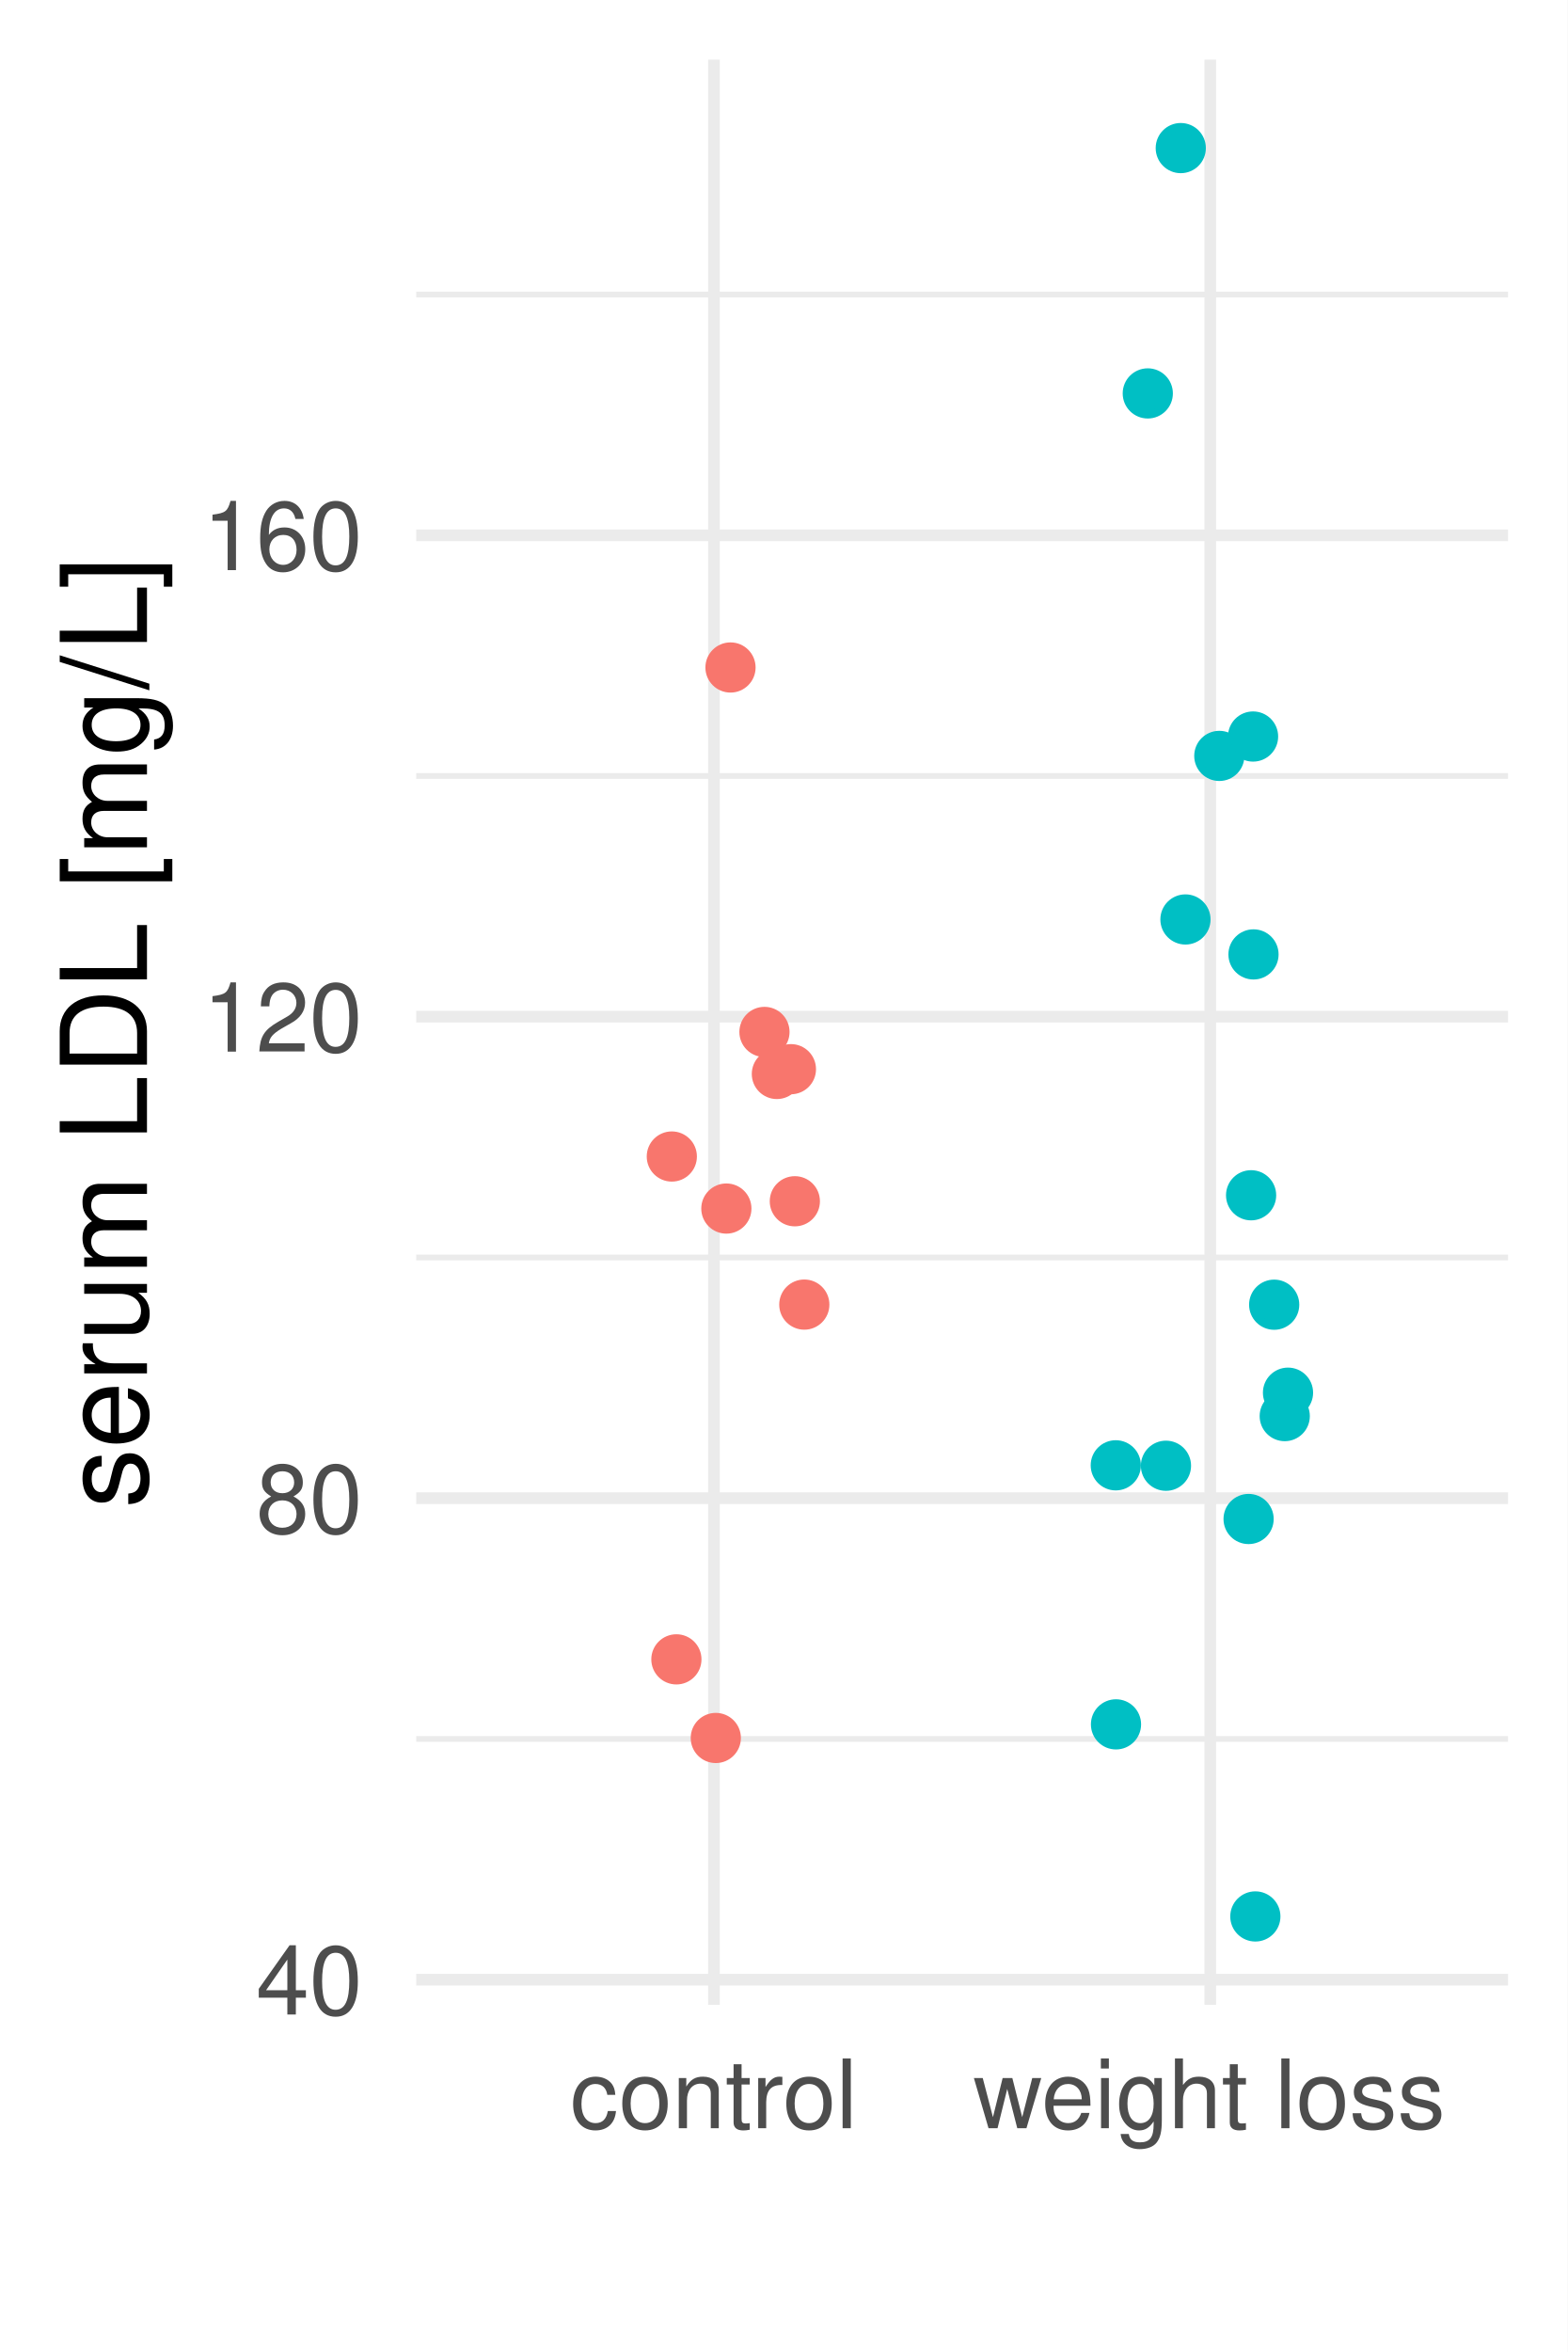
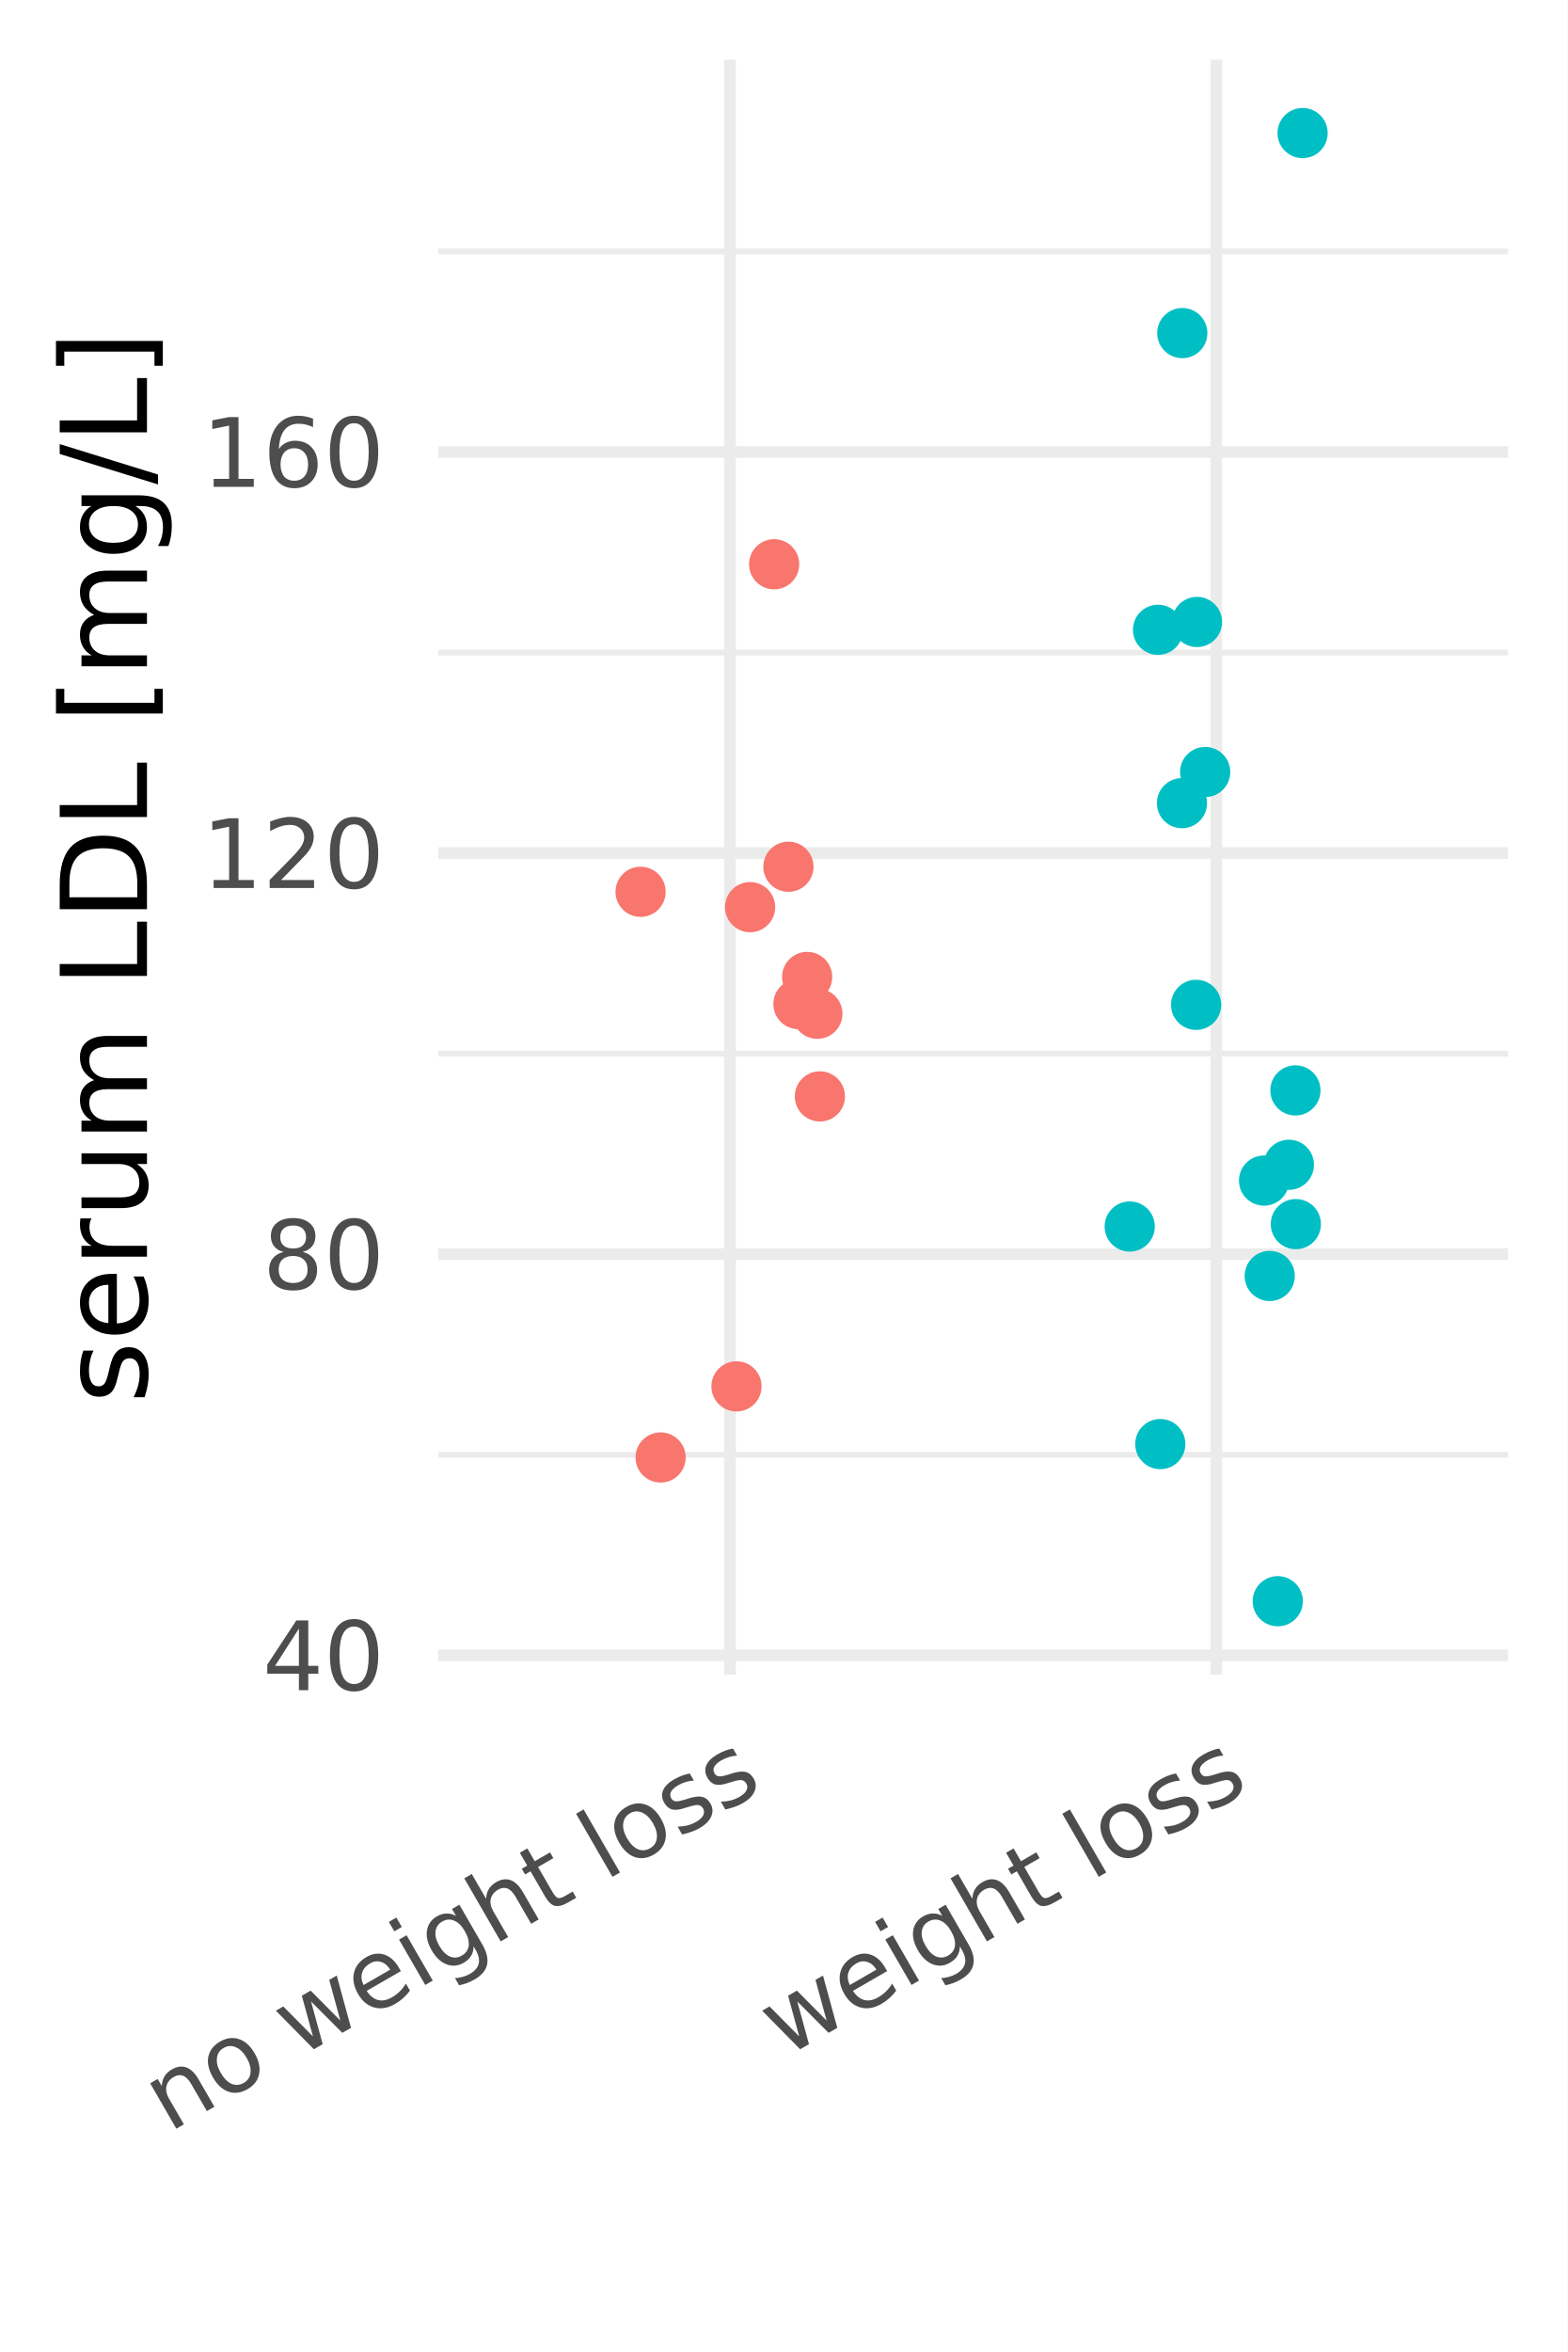
<svg xmlns="http://www.w3.org/2000/svg" viewBox="0 0 144.00 216.00">
  <defs>
    <style type="text/css">
    line, polyline, polygon, path, rect, circle {
      fill: none;
      stroke: #000000;
      stroke-linecap: round;
      stroke-linejoin: round;
      stroke-miterlimit: 10.00;
    }
  </style>
  </defs>
  <rect width="100%" height="100%" style="stroke: none; fill: #FFFFFF;" />
  <defs>
-     <clipPath id="cpMzguMjN8MTM4LjUyfDE4NC4xMXw1LjQ4">
-       <rect x="38.23" y="5.48" width="100.29" height="178.64" />
+     <clipPath id="cpNDAuMjV8MTM4LjUyfDE1My43OXw1LjQ4">
+       <rect x="40.25" y="5.48" width="98.27" height="148.31" />
    </clipPath>
  </defs>
-   <polyline points="38.23,159.70 138.52,159.70 " style="stroke-width: 0.53; stroke: #EBEBEB; stroke-linecap: butt;" clip-path="url(#cpMzguMjN8MTM4LjUyfDE4NC4xMXw1LjQ4)" />
-   <polyline points="38.23,115.48 138.52,115.48 " style="stroke-width: 0.53; stroke: #EBEBEB; stroke-linecap: butt;" clip-path="url(#cpMzguMjN8MTM4LjUyfDE4NC4xMXw1LjQ4)" />
-   <polyline points="38.23,71.26 138.52,71.26 " style="stroke-width: 0.53; stroke: #EBEBEB; stroke-linecap: butt;" clip-path="url(#cpMzguMjN8MTM4LjUyfDE4NC4xMXw1LjQ4)" />
-   <polyline points="38.23,27.05 138.52,27.05 " style="stroke-width: 0.53; stroke: #EBEBEB; stroke-linecap: butt;" clip-path="url(#cpMzguMjN8MTM4LjUyfDE4NC4xMXw1LjQ4)" />
-   <polyline points="38.23,181.81 138.52,181.81 " style="stroke-width: 1.07; stroke: #EBEBEB; stroke-linecap: butt;" clip-path="url(#cpMzguMjN8MTM4LjUyfDE4NC4xMXw1LjQ4)" />
-   <polyline points="38.23,137.59 138.52,137.59 " style="stroke-width: 1.07; stroke: #EBEBEB; stroke-linecap: butt;" clip-path="url(#cpMzguMjN8MTM4LjUyfDE4NC4xMXw1LjQ4)" />
-   <polyline points="38.23,93.37 138.52,93.37 " style="stroke-width: 1.07; stroke: #EBEBEB; stroke-linecap: butt;" clip-path="url(#cpMzguMjN8MTM4LjUyfDE4NC4xMXw1LjQ4)" />
-   <polyline points="38.23,49.16 138.52,49.16 " style="stroke-width: 1.07; stroke: #EBEBEB; stroke-linecap: butt;" clip-path="url(#cpMzguMjN8MTM4LjUyfDE4NC4xMXw1LjQ4)" />
-   <polyline points="65.58,184.11 65.58,5.48 " style="stroke-width: 1.07; stroke: #EBEBEB; stroke-linecap: butt;" clip-path="url(#cpMzguMjN8MTM4LjUyfDE4NC4xMXw1LjQ4)" />
-   <polyline points="111.17,184.11 111.17,5.48 " style="stroke-width: 1.07; stroke: #EBEBEB; stroke-linecap: butt;" clip-path="url(#cpMzguMjN8MTM4LjUyfDE4NC4xMXw1LjQ4)" />
-   <circle cx="107.10" cy="134.61" r="1.95" style="stroke-width: 0.71; stroke: #00BFC4; fill: #00BFC4;" clip-path="url(#cpMzguMjN8MTM4LjUyfDE4NC4xMXw1LjQ4)" />
-   <circle cx="115.14" cy="87.65" r="1.95" style="stroke-width: 0.71; stroke: #00BFC4; fill: #00BFC4;" clip-path="url(#cpMzguMjN8MTM4LjUyfDE4NC4xMXw1LjQ4)" />
-   <circle cx="115.31" cy="176.00" r="1.95" style="stroke-width: 0.71; stroke: #00BFC4; fill: #00BFC4;" clip-path="url(#cpMzguMjN8MTM4LjUyfDE4NC4xMXw1LjQ4)" />
-   <circle cx="108.46" cy="13.60" r="1.95" style="stroke-width: 0.71; stroke: #00BFC4; fill: #00BFC4;" clip-path="url(#cpMzguMjN8MTM4LjUyfDE4NC4xMXw1LjQ4)" />
-   <circle cx="118.01" cy="130.05" r="1.95" style="stroke-width: 0.71; stroke: #00BFC4; fill: #00BFC4;" clip-path="url(#cpMzguMjN8MTM4LjUyfDE4NC4xMXw1LjQ4)" />
-   <circle cx="114.92" cy="109.77" r="1.95" style="stroke-width: 0.71; stroke: #00BFC4; fill: #00BFC4;" clip-path="url(#cpMzguMjN8MTM4LjUyfDE4NC4xMXw1LjQ4)" />
-   <circle cx="115.10" cy="67.64" r="1.95" style="stroke-width: 0.71; stroke: #00BFC4; fill: #00BFC4;" clip-path="url(#cpMzguMjN8MTM4LjUyfDE4NC4xMXw1LjQ4)" />
-   <circle cx="108.89" cy="84.44" r="1.95" style="stroke-width: 0.71; stroke: #00BFC4; fill: #00BFC4;" clip-path="url(#cpMzguMjN8MTM4LjUyfDE4NC4xMXw1LjQ4)" />
-   <circle cx="112.00" cy="69.42" r="1.95" style="stroke-width: 0.71; stroke: #00BFC4; fill: #00BFC4;" clip-path="url(#cpMzguMjN8MTM4LjUyfDE4NC4xMXw1LjQ4)" />
-   <circle cx="118.31" cy="127.90" r="1.95" style="stroke-width: 0.71; stroke: #00BFC4; fill: #00BFC4;" clip-path="url(#cpMzguMjN8MTM4LjUyfDE4NC4xMXw1LjQ4)" />
-   <circle cx="105.43" cy="36.13" r="1.95" style="stroke-width: 0.71; stroke: #00BFC4; fill: #00BFC4;" clip-path="url(#cpMzguMjN8MTM4LjUyfDE4NC4xMXw1LjQ4)" />
-   <circle cx="102.51" cy="158.36" r="1.95" style="stroke-width: 0.71; stroke: #00BFC4; fill: #00BFC4;" clip-path="url(#cpMzguMjN8MTM4LjUyfDE4NC4xMXw1LjQ4)" />
-   <circle cx="102.49" cy="134.57" r="1.95" style="stroke-width: 0.71; stroke: #00BFC4; fill: #00BFC4;" clip-path="url(#cpMzguMjN8MTM4LjUyfDE4NC4xMXw1LjQ4)" />
-   <circle cx="114.69" cy="139.50" r="1.95" style="stroke-width: 0.71; stroke: #00BFC4; fill: #00BFC4;" clip-path="url(#cpMzguMjN8MTM4LjUyfDE4NC4xMXw1LjQ4)" />
-   <circle cx="117.04" cy="119.82" r="1.95" style="stroke-width: 0.71; stroke: #00BFC4; fill: #00BFC4;" clip-path="url(#cpMzguMjN8MTM4LjUyfDE4NC4xMXw1LjQ4)" />
-   <circle cx="61.71" cy="106.21" r="1.95" style="stroke-width: 0.71; stroke: #F8766D; fill: #F8766D;" clip-path="url(#cpMzguMjN8MTM4LjUyfDE4NC4xMXw1LjQ4)" />
-   <circle cx="66.72" cy="110.99" r="1.95" style="stroke-width: 0.71; stroke: #F8766D; fill: #F8766D;" clip-path="url(#cpMzguMjN8MTM4LjUyfDE4NC4xMXw1LjQ4)" />
-   <circle cx="65.75" cy="159.61" r="1.95" style="stroke-width: 0.71; stroke: #F8766D; fill: #F8766D;" clip-path="url(#cpMzguMjN8MTM4LjUyfDE4NC4xMXw1LjQ4)" />
-   <circle cx="73.88" cy="119.81" r="1.95" style="stroke-width: 0.71; stroke: #F8766D; fill: #F8766D;" clip-path="url(#cpMzguMjN8MTM4LjUyfDE4NC4xMXw1LjQ4)" />
-   <circle cx="70.22" cy="94.77" r="1.95" style="stroke-width: 0.71; stroke: #F8766D; fill: #F8766D;" clip-path="url(#cpMzguMjN8MTM4LjUyfDE4NC4xMXw1LjQ4)" />
-   <circle cx="67.10" cy="61.30" r="1.95" style="stroke-width: 0.71; stroke: #F8766D; fill: #F8766D;" clip-path="url(#cpMzguMjN8MTM4LjUyfDE4NC4xMXw1LjQ4)" />
-   <circle cx="62.13" cy="152.39" r="1.95" style="stroke-width: 0.71; stroke: #F8766D; fill: #F8766D;" clip-path="url(#cpMzguMjN8MTM4LjUyfDE4NC4xMXw1LjQ4)" />
-   <circle cx="73.01" cy="110.32" r="1.95" style="stroke-width: 0.71; stroke: #F8766D; fill: #F8766D;" clip-path="url(#cpMzguMjN8MTM4LjUyfDE4NC4xMXw1LjQ4)" />
-   <circle cx="71.36" cy="98.63" r="1.95" style="stroke-width: 0.71; stroke: #F8766D; fill: #F8766D;" clip-path="url(#cpMzguMjN8MTM4LjUyfDE4NC4xMXw1LjQ4)" />
-   <circle cx="72.65" cy="98.19" r="1.95" style="stroke-width: 0.71; stroke: #F8766D; fill: #F8766D;" clip-path="url(#cpMzguMjN8MTM4LjUyfDE4NC4xMXw1LjQ4)" />
+   <polyline points="40.25,133.60 138.52,133.60 " style="stroke-width: 0.53; stroke: #EBEBEB; stroke-linecap: butt;" clip-path="url(#cpNDAuMjV8MTM4LjUyfDE1My43OXw1LjQ4)" />
+   <polyline points="40.25,96.76 138.52,96.76 " style="stroke-width: 0.53; stroke: #EBEBEB; stroke-linecap: butt;" clip-path="url(#cpNDAuMjV8MTM4LjUyfDE1My43OXw1LjQ4)" />
+   <polyline points="40.25,59.93 138.52,59.93 " style="stroke-width: 0.53; stroke: #EBEBEB; stroke-linecap: butt;" clip-path="url(#cpNDAuMjV8MTM4LjUyfDE1My43OXw1LjQ4)" />
+   <polyline points="40.25,23.09 138.52,23.09 " style="stroke-width: 0.53; stroke: #EBEBEB; stroke-linecap: butt;" clip-path="url(#cpNDAuMjV8MTM4LjUyfDE1My43OXw1LjQ4)" />
+   <polyline points="40.25,152.02 138.52,152.02 " style="stroke-width: 1.07; stroke: #EBEBEB; stroke-linecap: butt;" clip-path="url(#cpNDAuMjV8MTM4LjUyfDE1My43OXw1LjQ4)" />
+   <polyline points="40.25,115.18 138.52,115.18 " style="stroke-width: 1.07; stroke: #EBEBEB; stroke-linecap: butt;" clip-path="url(#cpNDAuMjV8MTM4LjUyfDE1My43OXw1LjQ4)" />
+   <polyline points="40.25,78.34 138.52,78.34 " style="stroke-width: 1.07; stroke: #EBEBEB; stroke-linecap: butt;" clip-path="url(#cpNDAuMjV8MTM4LjUyfDE1My43OXw1LjQ4)" />
+   <polyline points="40.25,41.51 138.52,41.51 " style="stroke-width: 1.07; stroke: #EBEBEB; stroke-linecap: butt;" clip-path="url(#cpNDAuMjV8MTM4LjUyfDE1My43OXw1LjQ4)" />
+   <polyline points="67.05,153.79 67.05,5.48 " style="stroke-width: 1.07; stroke: #EBEBEB; stroke-linecap: butt;" clip-path="url(#cpNDAuMjV8MTM4LjUyfDE1My43OXw1LjQ4)" />
+   <polyline points="111.72,153.79 111.72,5.48 " style="stroke-width: 1.07; stroke: #EBEBEB; stroke-linecap: butt;" clip-path="url(#cpNDAuMjV8MTM4LjUyfDE1My43OXw1LjQ4)" />
+   <circle cx="119.03" cy="112.42" r="1.95" style="stroke-width: 0.71; stroke: #00BFC4; fill: #00BFC4;" clip-path="url(#cpNDAuMjV8MTM4LjUyfDE1My43OXw1LjQ4)" />
+   <circle cx="108.57" cy="73.76" r="1.95" style="stroke-width: 0.71; stroke: #00BFC4; fill: #00BFC4;" clip-path="url(#cpNDAuMjV8MTM4LjUyfDE1My43OXw1LjQ4)" />
+   <circle cx="117.37" cy="147.05" r="1.95" style="stroke-width: 0.71; stroke: #00BFC4; fill: #00BFC4;" clip-path="url(#cpNDAuMjV8MTM4LjUyfDE1My43OXw1LjQ4)" />
+   <circle cx="119.65" cy="12.22" r="1.95" style="stroke-width: 0.71; stroke: #00BFC4; fill: #00BFC4;" clip-path="url(#cpNDAuMjV8MTM4LjUyfDE1My43OXw1LjQ4)" />
+   <circle cx="116.11" cy="108.42" r="1.95" style="stroke-width: 0.71; stroke: #00BFC4; fill: #00BFC4;" clip-path="url(#cpNDAuMjV8MTM4LjUyfDE1My43OXw1LjQ4)" />
+   <circle cx="109.87" cy="92.28" r="1.95" style="stroke-width: 0.71; stroke: #00BFC4; fill: #00BFC4;" clip-path="url(#cpNDAuMjV8MTM4LjUyfDE1My43OXw1LjQ4)" />
+   <circle cx="109.95" cy="57.12" r="1.95" style="stroke-width: 0.71; stroke: #00BFC4; fill: #00BFC4;" clip-path="url(#cpNDAuMjV8MTM4LjUyfDE1My43OXw1LjQ4)" />
+   <circle cx="110.70" cy="70.90" r="1.95" style="stroke-width: 0.71; stroke: #00BFC4; fill: #00BFC4;" clip-path="url(#cpNDAuMjV8MTM4LjUyfDE1My43OXw1LjQ4)" />
+   <circle cx="106.37" cy="57.84" r="1.95" style="stroke-width: 0.71; stroke: #00BFC4; fill: #00BFC4;" clip-path="url(#cpNDAuMjV8MTM4LjUyfDE1My43OXw1LjQ4)" />
+   <circle cx="118.39" cy="106.97" r="1.95" style="stroke-width: 0.71; stroke: #00BFC4; fill: #00BFC4;" clip-path="url(#cpNDAuMjV8MTM4LjUyfDE1My43OXw1LjQ4)" />
+   <circle cx="108.60" cy="30.59" r="1.95" style="stroke-width: 0.71; stroke: #00BFC4; fill: #00BFC4;" clip-path="url(#cpNDAuMjV8MTM4LjUyfDE1My43OXw1LjQ4)" />
+   <circle cx="106.58" cy="132.62" r="1.95" style="stroke-width: 0.71; stroke: #00BFC4; fill: #00BFC4;" clip-path="url(#cpNDAuMjV8MTM4LjUyfDE1My43OXw1LjQ4)" />
+   <circle cx="103.77" cy="112.64" r="1.95" style="stroke-width: 0.71; stroke: #00BFC4; fill: #00BFC4;" clip-path="url(#cpNDAuMjV8MTM4LjUyfDE1My43OXw1LjQ4)" />
+   <circle cx="116.63" cy="117.18" r="1.95" style="stroke-width: 0.71; stroke: #00BFC4; fill: #00BFC4;" clip-path="url(#cpNDAuMjV8MTM4LjUyfDE1My43OXw1LjQ4)" />
+   <circle cx="118.99" cy="100.14" r="1.95" style="stroke-width: 0.71; stroke: #00BFC4; fill: #00BFC4;" clip-path="url(#cpNDAuMjV8MTM4LjUyfDE1My43OXw1LjQ4)" />
+   <circle cx="74.14" cy="89.72" r="1.95" style="stroke-width: 0.71; stroke: #F8766D; fill: #F8766D;" clip-path="url(#cpNDAuMjV8MTM4LjUyfDE1My43OXw1LjQ4)" />
+   <circle cx="75.08" cy="93.10" r="1.95" style="stroke-width: 0.71; stroke: #F8766D; fill: #F8766D;" clip-path="url(#cpNDAuMjV8MTM4LjUyfDE1My43OXw1LjQ4)" />
+   <circle cx="60.68" cy="133.85" r="1.95" style="stroke-width: 0.71; stroke: #F8766D; fill: #F8766D;" clip-path="url(#cpNDAuMjV8MTM4LjUyfDE1My43OXw1LjQ4)" />
+   <circle cx="75.31" cy="100.69" r="1.95" style="stroke-width: 0.71; stroke: #F8766D; fill: #F8766D;" clip-path="url(#cpNDAuMjV8MTM4LjUyfDE1My43OXw1LjQ4)" />
+   <circle cx="72.42" cy="79.60" r="1.95" style="stroke-width: 0.71; stroke: #F8766D; fill: #F8766D;" clip-path="url(#cpNDAuMjV8MTM4LjUyfDE1My43OXw1LjQ4)" />
+   <circle cx="71.11" cy="51.82" r="1.95" style="stroke-width: 0.71; stroke: #F8766D; fill: #F8766D;" clip-path="url(#cpNDAuMjV8MTM4LjUyfDE1My43OXw1LjQ4)" />
+   <circle cx="67.65" cy="127.32" r="1.95" style="stroke-width: 0.71; stroke: #F8766D; fill: #F8766D;" clip-path="url(#cpNDAuMjV8MTM4LjUyfDE1My43OXw1LjQ4)" />
+   <circle cx="73.34" cy="92.21" r="1.95" style="stroke-width: 0.71; stroke: #F8766D; fill: #F8766D;" clip-path="url(#cpNDAuMjV8MTM4LjUyfDE1My43OXw1LjQ4)" />
+   <circle cx="68.90" cy="83.31" r="1.95" style="stroke-width: 0.71; stroke: #F8766D; fill: #F8766D;" clip-path="url(#cpNDAuMjV8MTM4LjUyfDE1My43OXw1LjQ4)" />
+   <circle cx="58.84" cy="81.90" r="1.95" style="stroke-width: 0.71; stroke: #F8766D; fill: #F8766D;" clip-path="url(#cpNDAuMjV8MTM4LjUyfDE1My43OXw1LjQ4)" />
  <defs>
    <clipPath id="cpMC4wMHwxNDQuMDB8MjE2LjAwfDAuMDA=">
      <rect x="0.00" y="0.00" width="144.00" height="216.00" />
    </clipPath>
  </defs>
  <g clip-path="url(#cpMC4wMHwxNDQuMDB8MjE2LjAwfDAuMDA=)">
-     <text x="23.52" y="185.01" style="font-size: 8.80px; fill: #4D4D4D; font-family: Nimbus Sans L;" textLength="9.78px" lengthAdjust="spacingAndGlyphs">40</text>
+     <text x="24.13" y="155.22" style="font-size: 8.80px; fill: #4D4D4D; font-family: DejaVu Sans;" textLength="11.20px" lengthAdjust="spacingAndGlyphs">40</text>
  </g>
  <g clip-path="url(#cpMC4wMHwxNDQuMDB8MjE2LjAwfDAuMDA=)">
-     <text x="23.52" y="140.79" style="font-size: 8.80px; fill: #4D4D4D; font-family: Nimbus Sans L;" textLength="9.78px" lengthAdjust="spacingAndGlyphs">80</text>
+     <text x="24.13" y="118.39" style="font-size: 8.80px; fill: #4D4D4D; font-family: DejaVu Sans;" textLength="11.20px" lengthAdjust="spacingAndGlyphs">80</text>
  </g>
  <g clip-path="url(#cpMC4wMHwxNDQuMDB8MjE2LjAwfDAuMDA=)">
-     <text x="18.63" y="96.58" style="font-size: 8.80px; fill: #4D4D4D; font-family: Nimbus Sans L;" textLength="14.67px" lengthAdjust="spacingAndGlyphs">120</text>
+     <text x="18.53" y="81.55" style="font-size: 8.80px; fill: #4D4D4D; font-family: DejaVu Sans;" textLength="16.80px" lengthAdjust="spacingAndGlyphs">120</text>
  </g>
  <g clip-path="url(#cpMC4wMHwxNDQuMDB8MjE2LjAwfDAuMDA=)">
-     <text x="18.63" y="52.36" style="font-size: 8.80px; fill: #4D4D4D; font-family: Nimbus Sans L;" textLength="14.67px" lengthAdjust="spacingAndGlyphs">160</text>
+     <text x="18.53" y="44.71" style="font-size: 8.80px; fill: #4D4D4D; font-family: DejaVu Sans;" textLength="16.80px" lengthAdjust="spacingAndGlyphs">160</text>
  </g>
  <g clip-path="url(#cpMC4wMHwxNDQuMDB8MjE2LjAwfDAuMDA=)">
-     <text x="52.38" y="195.45" style="font-size: 8.80px; fill: #4D4D4D; font-family: Nimbus Sans L;" textLength="26.40px" lengthAdjust="spacingAndGlyphs">control</text>
+     <text transform="translate(15.51,195.89) rotate(-30)" style="font-size: 8.80px; fill: #4D4D4D; font-family: DejaVu Sans;" textLength="63.22px" lengthAdjust="spacingAndGlyphs">no weight loss</text>
  </g>
  <g clip-path="url(#cpMC4wMHwxNDQuMDB8MjE2LjAwfDAuMDA=)">
-     <text x="89.41" y="195.45" style="font-size: 8.80px; fill: #4D4D4D; font-family: Nimbus Sans L;" textLength="43.51px" lengthAdjust="spacingAndGlyphs">weight loss</text>
+     <text transform="translate(72.09,189.01) rotate(-30)" style="font-size: 8.80px; fill: #4D4D4D; font-family: DejaVu Sans;" textLength="49.47px" lengthAdjust="spacingAndGlyphs">weight loss</text>
  </g>
  <g clip-path="url(#cpMC4wMHwxNDQuMDB8MjE2LjAwfDAuMDA=)">
-     <text transform="translate(13.50,138.51) rotate(-90)" style="font-size: 11.00px; font-family: Nimbus Sans L;" textLength="87.42px" lengthAdjust="spacingAndGlyphs">serum LDL [mg/L]</text>
+     <text transform="translate(13.50,128.91) rotate(-90)" style="font-size: 11.00px; font-family: DejaVu Sans;" textLength="98.54px" lengthAdjust="spacingAndGlyphs">serum LDL [mg/L]</text>
  </g>
</svg>
